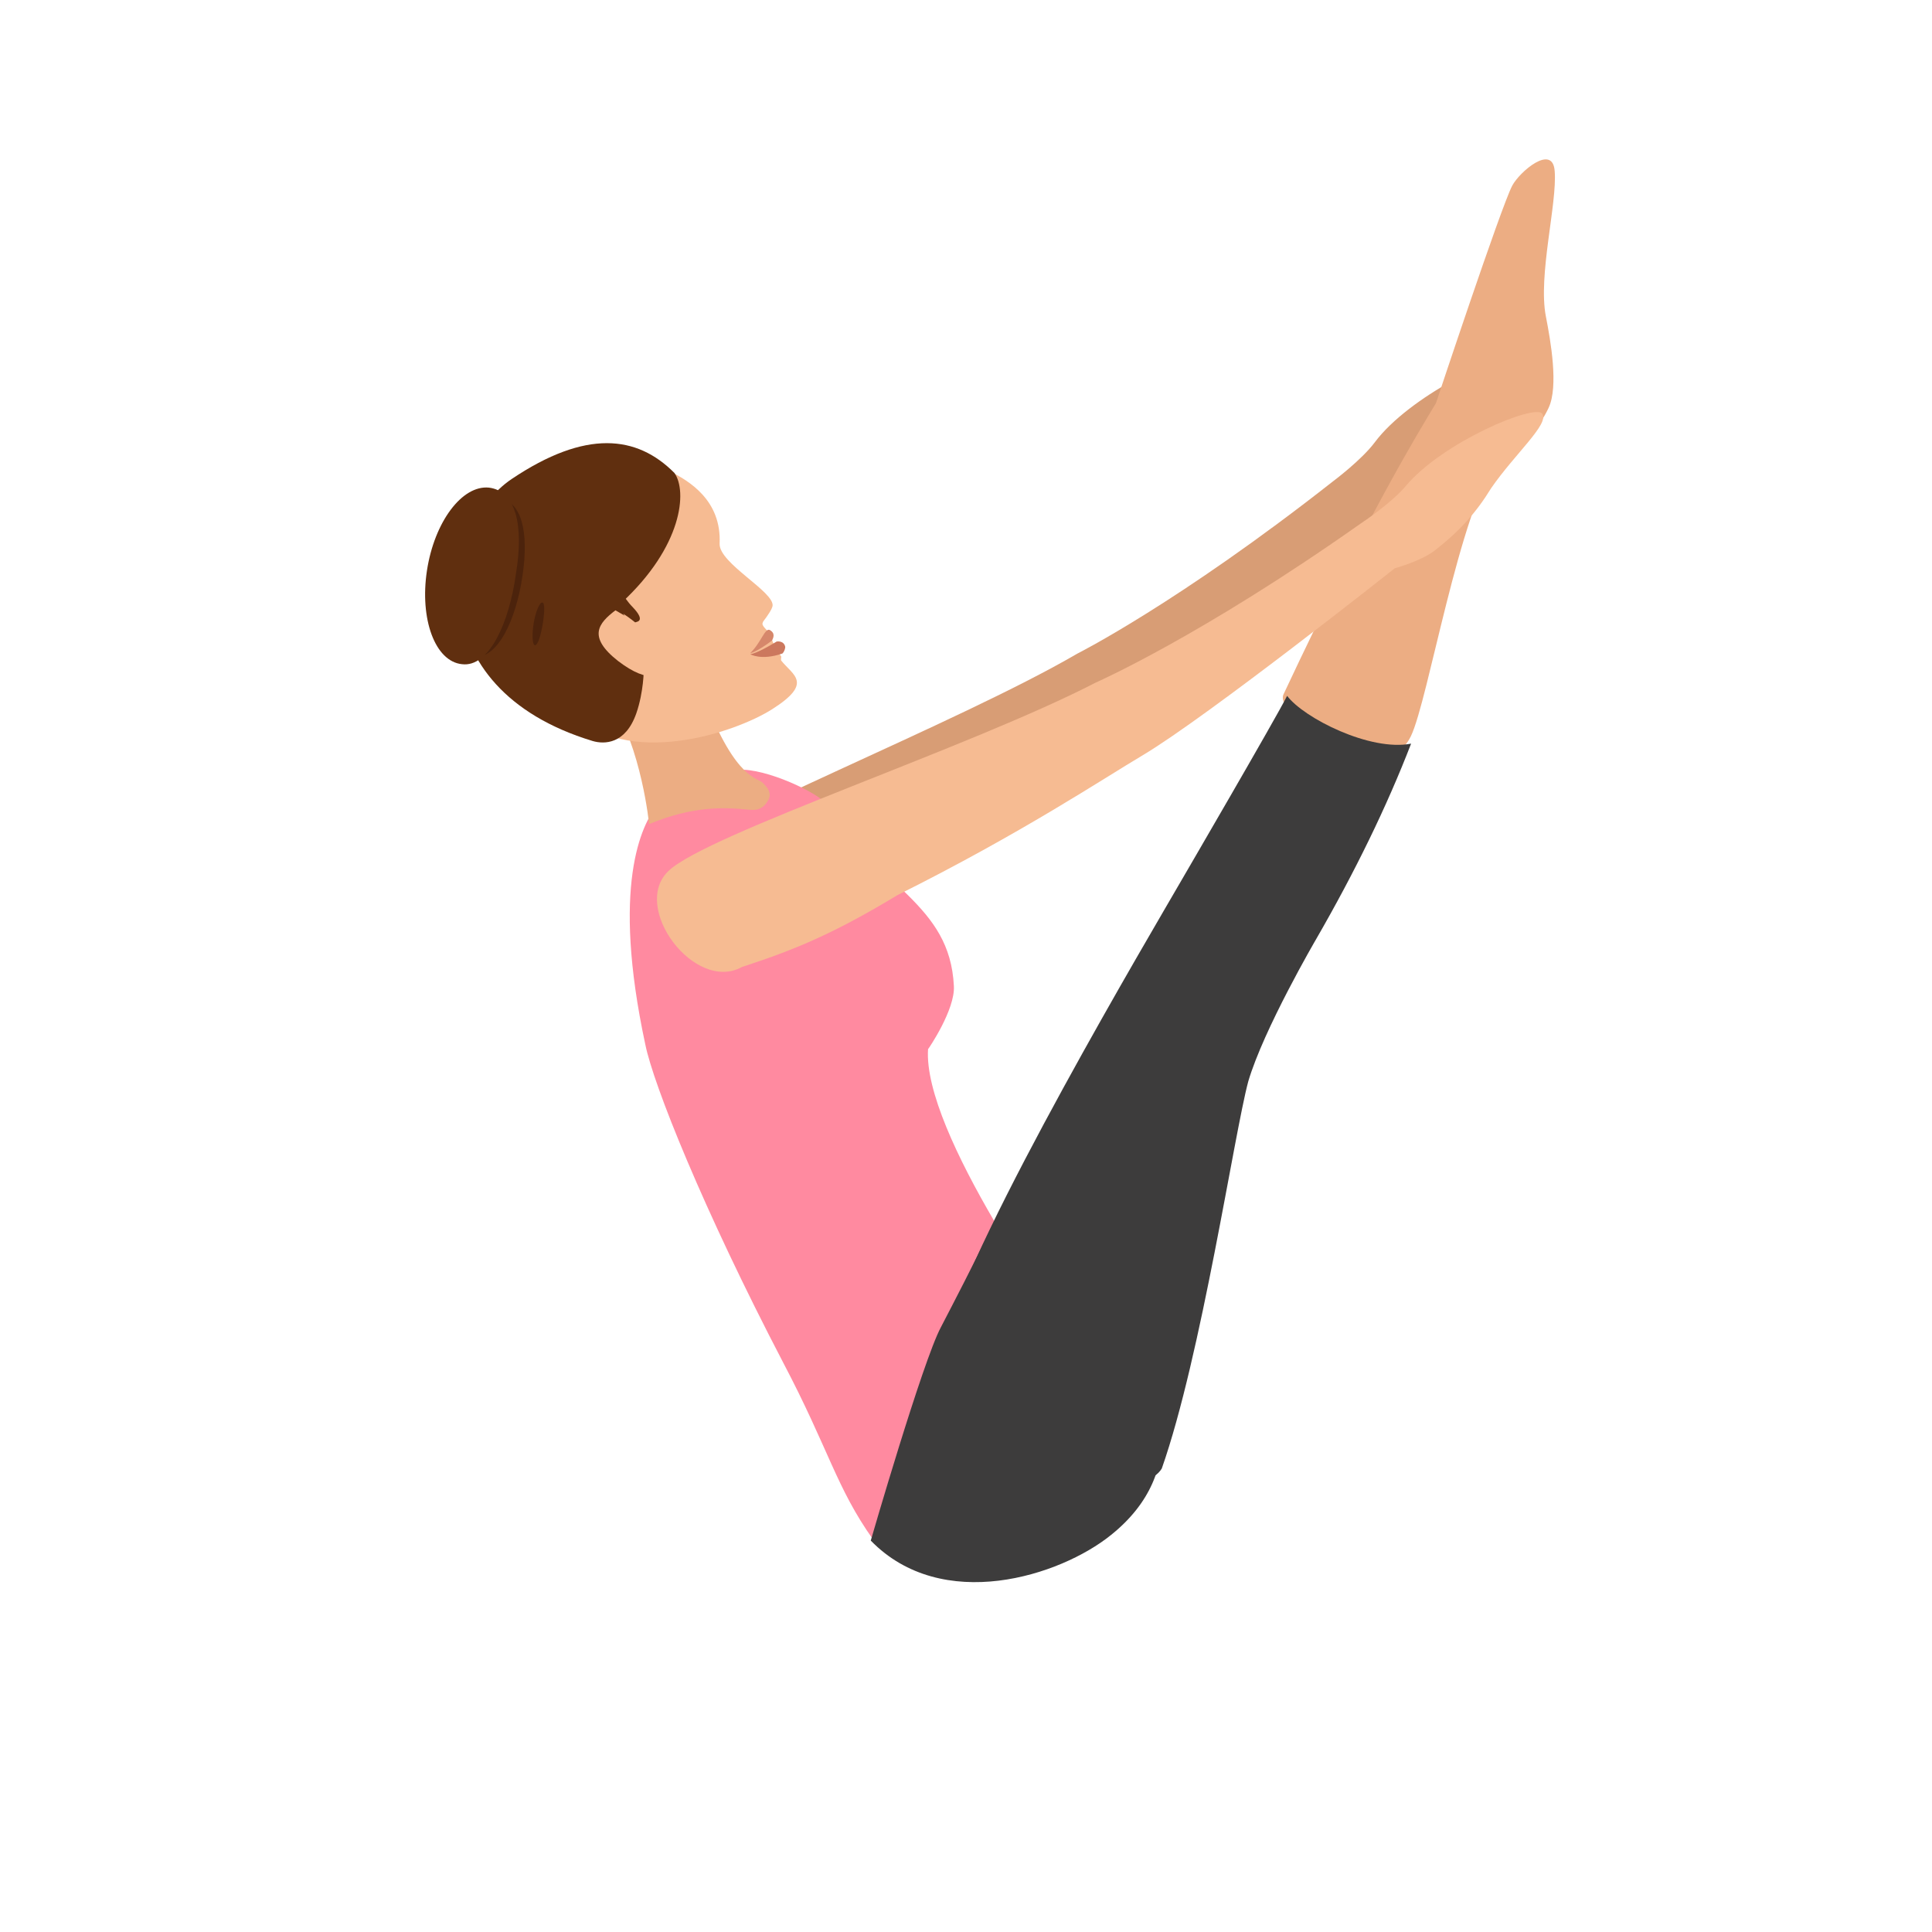
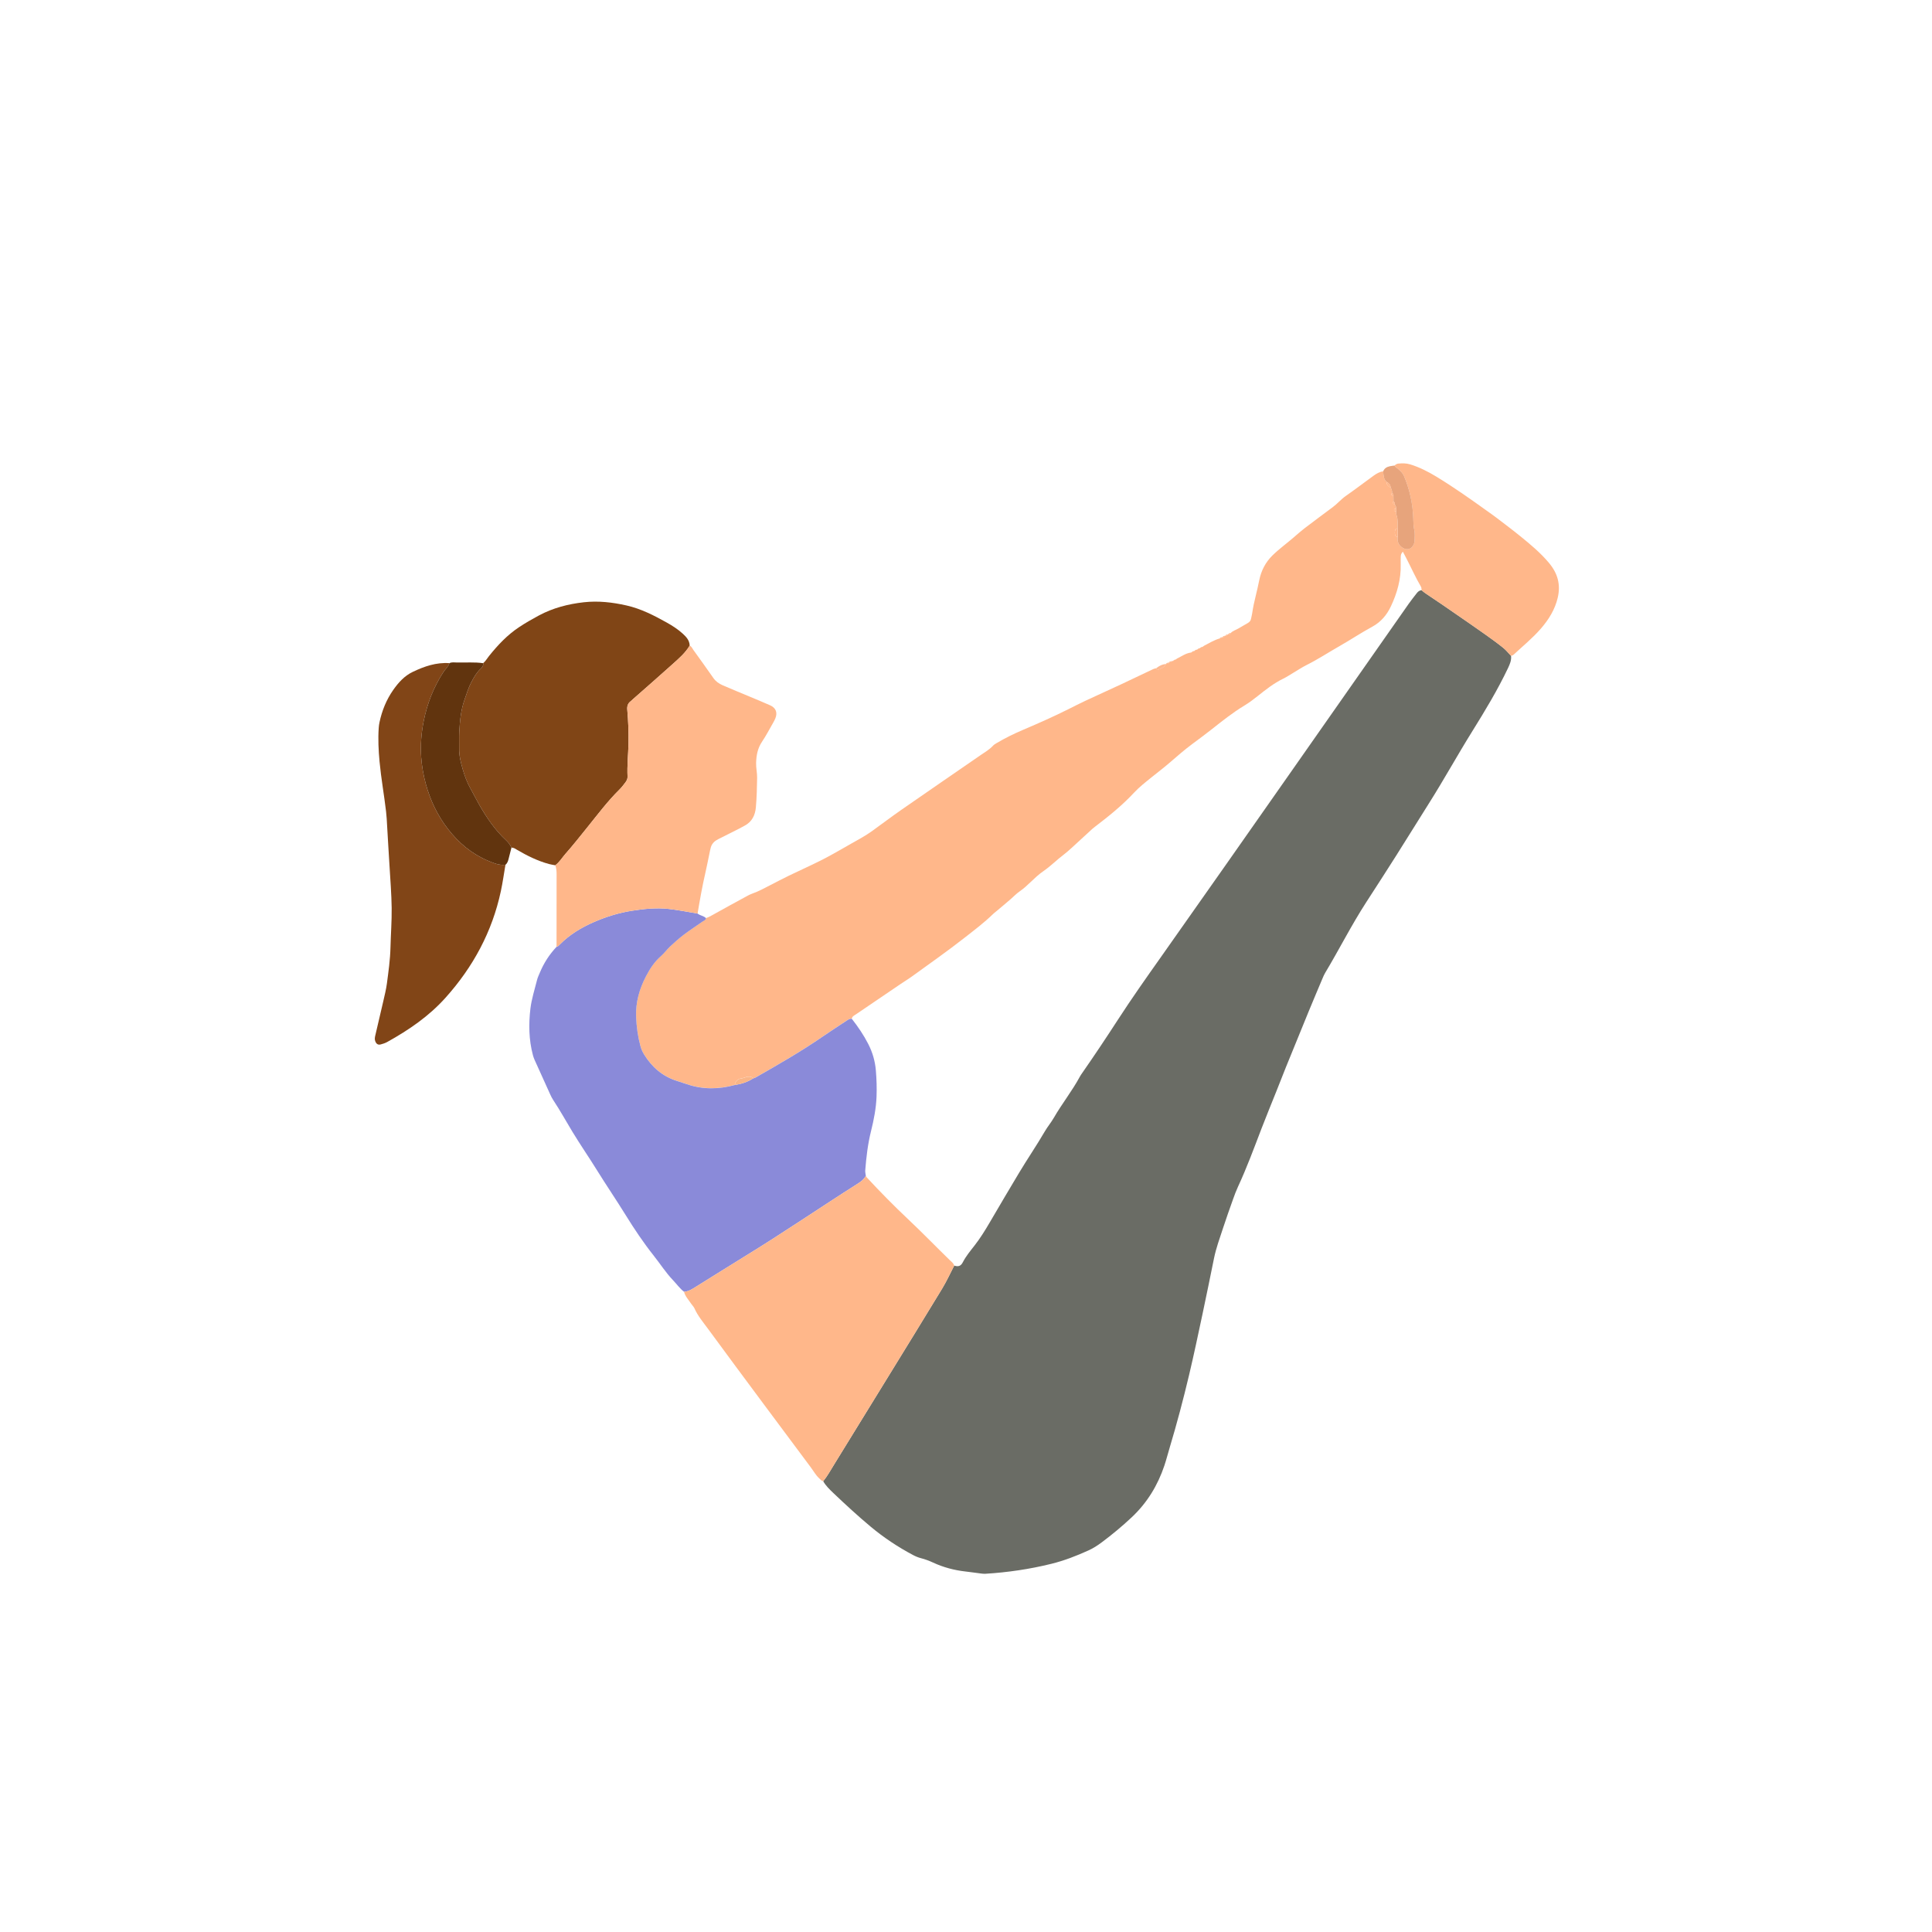
- <svg xmlns="http://www.w3.org/2000/svg" width="497" height="497" viewBox="0 0 497 497" fill="none">
-   <path d="M387.687 93.377C385.618 90.793 362.513 101.989 353.719 113.701C350.271 118.351 342.857 123.863 342.857 123.863C303.2 155.038 277.164 168.128 277.164 168.128C246.128 186.212 179.917 212.048 170.607 221.865C161.296 231.683 179.055 252.868 190.608 245.462C204.746 240.122 214.229 235.3 229.403 224.966C260.266 207.398 280.44 192.585 290.268 185.868C306.476 175.017 352.168 134.714 352.168 134.714C352.168 134.714 358.892 132.475 362.341 129.547C368.375 124.38 372.341 119.385 375.789 113.012C381.135 104.228 389.756 95.961 387.687 93.377Z" fill="#D89D75" />
-   <path d="M245.382 253.656C244.333 232.408 226.149 228.435 212.511 206.841C210.763 204.077 196.95 197.513 189.957 198.031C182.263 198.549 174.395 200.277 169.15 207.014C164.954 212.196 157.261 227.917 166.003 268.686C168.101 279.05 180.865 311.009 201.496 350.569C213.211 372.854 215.134 382.7 224.576 396.002L280.001 350.569C271.783 339.686 237.339 291.143 238.738 269.895C238.913 269.722 245.732 259.703 245.382 253.656Z" fill="#FF8AA0" />
-   <path d="M196.038 201.225C194.49 199.968 188.127 199.968 179.529 175.002L157.001 180.031C165.084 192.424 166.975 212.002 166.975 212.002C178.153 207.332 186.064 207.691 192.083 208.23C192.942 208.23 195.866 209.128 197.586 205.895C198.617 204.099 197.586 202.662 196.038 201.225Z" fill="#ECAD83" />
-   <path d="M185.119 139.876C185.637 128.746 177.359 123.702 172.013 121.093C155.457 113.267 145.973 117.789 135.108 125.267C120.622 135.181 140.971 177.442 146.662 183.182C161.321 197.791 188.913 188.573 198.571 182.486C209.263 175.703 204.089 173.79 200.985 169.964C200.812 169.79 200.985 168.92 200.985 168.92C200.123 167.529 198.571 165.616 198.226 163.007C198.226 163.007 197.018 161.964 196.501 161.268C196.156 160.746 195.984 160.572 196.329 159.877C197.536 158.312 198.571 156.746 198.743 155.877C199.26 152.224 184.947 144.92 185.119 139.876Z" fill="#F6BB92" />
-   <path d="M193.001 168.002C193.001 168.002 194.248 168.002 198.611 164.77C198.923 164.09 199.546 162.899 197.988 162.049C196.741 161.539 195.806 165.281 193.001 168.002Z" fill="#D6876B" />
-   <path d="M193.001 168.288C193.001 168.288 195.756 170.003 201.266 168.117C201.817 167.602 202.001 166.745 202.001 166.402C201.634 164.687 199.797 165.03 199.797 165.03C194.47 168.288 193.001 168.288 193.001 168.288Z" fill="#CC785E" />
-   <path d="M131.617 123.228C113.57 135.356 107.262 176.938 152.469 190.626C155.447 191.492 160.879 191.492 163.683 183.522C165.61 177.978 165.61 172.26 165.61 172.26C165.61 170.528 165.61 168.795 165.435 166.716C165.435 164.637 158.251 156.494 159.828 155.108C175.598 140.554 176.824 126.347 173.495 121.669C163.858 111.966 150.716 110.407 131.617 123.228Z" fill="#602F0F" />
-   <path d="M159.013 170.051C167.007 176.141 170.657 174.227 175.001 170.747L164.053 160.308L158.318 157.002C153.974 160.308 151.019 163.788 159.013 170.051Z" fill="#F6BB92" />
-   <path d="M121.742 168.97C115.404 168.285 111.735 158.523 113.403 147.221C115.071 135.918 121.575 127.355 127.913 128.04C134.251 128.725 136.086 136.774 134.418 148.077C132.75 159.379 128.08 169.655 121.742 168.97Z" fill="#4C230C" />
-   <path d="M162.709 156.126C161.496 154.912 160.629 153.525 159.936 152.485C158.896 150.925 158.549 149.885 158.549 149.885L154.562 155.259C155.082 155.952 155.602 156.819 156.122 157.513C156.122 157.513 156.642 156.993 157.335 155.952C157.335 155.952 157.335 156.126 157.162 156.126C158.722 156.819 160.803 158.033 163.403 160.113C163.403 159.94 166.523 160.113 162.709 156.126Z" fill="#602F0F" />
-   <path d="M118.849 170.86C111.915 170.167 107.927 159.245 109.834 146.763C111.741 134.281 118.849 124.746 125.784 125.44C132.718 126.307 134.798 135.148 132.718 147.63C130.984 160.285 125.784 171.727 118.849 170.86Z" fill="#602F0F" />
-   <path d="M137.596 166.002C136.96 165.865 136.801 163.391 137.278 160.367C137.755 157.344 138.867 154.87 139.502 155.007C140.138 155.007 140.138 157.206 139.661 160.23C139.185 163.253 138.39 166.002 137.596 166.002Z" fill="#4C230C" />
-   <path d="M224.001 396.311C242.386 415.188 272.738 405.4 285.747 394.913C326.679 362.228 260.251 305.248 254.7 316.435C250.191 325.698 245.855 334.088 242.039 341.429C237.356 350.168 224.001 396.311 224.001 396.311Z" fill="#3D3C3C" />
-   <path d="M399.935 43.989C400.629 52.274 395.596 70.917 397.679 81.446C398.893 87.66 400.976 99.398 398.373 104.922C394.208 113.898 387.093 115.451 385.357 117.695C375.292 131.85 367.483 179.837 362.971 189.331C355.508 204.866 327.568 184.152 330.172 178.629C351.691 132.713 364.706 111.481 369.392 103.714C369.392 103.714 386.051 53.483 389.002 47.786C390.911 44.161 399.414 36.911 399.935 43.989Z" fill="#ECAD83" />
-   <path d="M338.518 241.683C348.518 224.368 356.794 207.399 363.001 191.296C352.484 193.374 335.414 184.716 331.104 179.002C328.345 184.543 304.035 226.273 304.035 226.273C296.448 239.432 250.413 317.004 243.172 344.189C241.103 351.115 239.723 357.522 239.034 362.717C237.482 373.106 291.448 389.901 298.862 377.781C309.035 348.864 317.483 291.724 321.104 278.218C325.069 264.712 338.518 241.683 338.518 241.683Z" fill="#3D3C3C" />
-   <path d="M396.741 106.421C394.835 103.827 371.097 113.684 361.566 125.097C357.754 129.593 350.13 134.609 350.13 134.609C308.718 163.834 281.86 175.594 281.86 175.594C249.804 192.195 182.054 214.503 172.004 224.015C162.127 233.353 178.761 255.489 190.891 248.744C205.272 244.075 215.149 239.752 230.917 230.24C262.8 214.331 283.766 200.323 293.989 194.27C310.797 184.24 358.794 146.195 358.794 146.195C358.794 146.195 365.725 144.293 369.191 141.526C375.428 136.684 379.76 131.842 383.572 125.616C389.637 116.796 398.647 109.014 396.741 106.421Z" fill="#F6BB92" />
+ <svg xmlns="http://www.w3.org/2000/svg" width="500" height="500" viewBox="0 0 500 500" fill="none">
+   <path d="M213.046 383.345C213.722 384.524 214.692 385.46 215.658 386.383C218.793 389.363 221.975 392.301 225.293 395.072C228.716 397.932 232.418 400.388 236.361 402.476C237.001 402.814 237.692 403.093 238.394 403.271C239.465 403.547 240.482 403.931 241.479 404.393C244.157 405.635 246.966 406.376 249.892 406.706C251.223 406.857 252.55 407.055 253.878 407.222C254.239 407.268 254.607 407.315 254.968 407.292C260.758 406.942 266.478 406.1 272.105 404.711C275.423 403.892 278.605 402.651 281.717 401.238C282.943 400.683 284.068 399.95 285.143 399.146C287.833 397.14 290.401 395.002 292.854 392.705C296.863 388.948 299.622 384.427 301.352 379.255C301.853 377.757 302.237 376.216 302.695 374.703C304.569 368.463 306.238 362.165 307.74 355.824C308.974 350.612 310.08 345.37 311.197 340.131C312.226 335.307 313.2 330.472 314.185 325.645C314.725 323.01 315.648 320.491 316.483 317.946C317.317 315.4 318.213 312.878 319.114 310.351C319.502 309.261 319.905 308.174 320.39 307.127C322.676 302.206 324.543 297.119 326.483 292.058C327.705 288.876 329.009 285.725 330.27 282.559C331.128 280.409 331.958 278.251 332.828 276.105C334.749 271.367 336.677 266.629 338.625 261.899C339.828 258.973 341.066 256.058 342.296 253.14C342.486 252.694 342.677 252.24 342.925 251.821C346.561 245.763 349.731 239.438 353.577 233.501C356.162 229.515 358.738 225.526 361.28 221.514C364.148 216.985 366.961 212.421 369.821 207.889C373.694 201.762 377.19 195.409 381.024 189.254C384.338 183.93 387.586 178.556 390.283 172.879C390.764 171.87 391.176 170.88 391.063 169.739C390.392 169.041 389.79 168.261 389.042 167.663C387.528 166.448 385.956 165.304 384.369 164.182C381.692 162.288 378.991 160.43 376.294 158.567C374.194 157.12 372.099 155.664 369.972 154.26C369.262 153.79 368.548 153.336 367.924 152.754C367.31 152.773 366.926 153.157 366.585 153.604C365.917 154.473 365.227 155.327 364.598 156.223C354.528 170.593 344.477 184.974 334.403 199.34C323.072 215.503 311.76 231.677 300.367 247.797C296.607 253.117 292.85 258.445 289.307 263.913C286.292 268.565 283.219 273.176 280.052 277.724C279.842 278.022 279.637 278.325 279.462 278.647C277.464 282.353 274.821 285.652 272.722 289.295C272.023 290.506 271.107 291.589 270.401 292.8C268.286 296.432 265.907 299.901 263.746 303.506C261.177 307.786 258.643 312.09 256.124 316.397C254.925 318.45 253.672 320.468 252.209 322.342C251.122 323.735 249.978 325.105 249.174 326.677C248.635 327.732 247.929 327.857 246.955 327.534C245.915 329.529 244.983 331.59 243.819 333.507C239.217 341.101 234.549 348.656 229.9 356.22C225.22 363.837 220.54 371.455 215.84 379.061C214.948 380.508 214.129 382.006 213.05 383.333L213.046 383.345Z" fill="#6A6C65" />
+   <path d="M367.924 152.762C368.545 153.348 369.259 153.798 369.973 154.267C372.1 155.672 374.195 157.127 376.295 158.575C378.992 160.437 381.696 162.296 384.37 164.19C385.953 165.311 387.529 166.456 389.042 167.671C389.791 168.268 390.397 169.048 391.064 169.747C391.281 169.646 391.545 169.596 391.712 169.44C394.068 167.236 396.586 165.195 398.709 162.762C400.758 160.41 402.411 157.81 403.14 154.69C403.94 151.279 403.133 148.384 400.893 145.703C398.728 143.111 396.171 140.976 393.579 138.869C391.553 137.22 389.457 135.648 387.381 134.061C386.512 133.398 385.612 132.773 384.719 132.136C380.47 129.086 376.194 126.067 371.723 123.351C369.597 122.059 367.365 120.922 364.956 120.18C363.927 119.866 362.918 119.882 361.886 119.975C361.517 120.01 361.199 120.208 360.928 120.468C361.056 120.937 361.533 121.042 361.832 121.329C362.398 121.876 363.004 122.385 363.33 123.145C364.82 126.642 365.596 130.289 365.747 134.081C365.786 135.109 365.767 136.122 366.007 137.154C366.225 138.081 366.112 139.09 366.081 140.064C366.069 140.41 365.914 140.775 365.747 141.093C365.2 142.129 364.137 142.404 363.128 141.838C361.979 141.19 361.548 140.216 361.715 138.935C361.486 138.881 361.219 138.869 361.122 138.617C360.924 138.105 360.928 137.577 361.118 137.065C361.211 136.813 361.482 136.793 361.708 136.739C361.715 135.559 361.812 134.379 361.393 133.231C361.296 132.967 361.358 132.645 361.347 132.35C361.083 132.296 360.726 132.303 360.796 131.904C360.834 131.663 361.122 131.644 361.343 131.616C361.374 131.201 361.141 130.875 360.986 130.518C360.283 130.347 360.248 130.27 360.64 129.777C360.633 129.292 360.625 128.807 360.617 128.322C359.922 128.155 359.888 128.081 360.264 127.588C360.318 127.057 360.144 126.579 359.888 126.125C359.225 125.918 358.863 125.428 358.801 124.655C358.033 123.91 358.048 122.924 357.963 121.965C357.031 122.113 356.236 122.567 355.495 123.102C353.077 124.849 350.714 126.665 348.269 128.368C347.058 129.214 346.123 130.351 344.951 131.224C342.51 133.037 340.066 134.853 337.648 136.696C336.682 137.433 335.774 138.244 334.854 139.04C333.019 140.635 331.032 142.051 329.293 143.766C327.5 145.536 326.414 147.659 325.902 150.107C325.614 151.473 325.327 152.843 324.982 154.197C324.59 155.73 324.276 157.275 324.043 158.839C323.981 159.258 323.853 159.669 323.779 160.084C323.69 160.604 323.41 160.969 322.956 161.225C322.11 161.706 321.268 162.195 320.43 162.688C319.805 163.057 319.072 163.239 318.552 163.782C318.404 164.097 318.129 164.159 317.818 164.155C317.667 164.465 317.392 164.524 317.085 164.52C316.934 164.83 316.658 164.892 316.348 164.885L316.355 164.881C316.196 165.199 315.913 165.257 315.595 165.249C314.163 165.668 312.909 166.456 311.598 167.127C311.454 167.228 311.311 167.329 311.163 167.434C311.058 167.422 310.961 167.442 310.868 167.488C310.721 167.589 310.573 167.694 310.422 167.795C310.321 167.783 310.228 167.799 310.139 167.845C310.042 168.032 309.89 168.136 309.685 168.156C309.588 168.14 309.495 168.156 309.409 168.202C309.312 168.393 309.157 168.497 308.944 168.521C308.85 168.501 308.765 168.513 308.68 168.559C308.579 168.757 308.42 168.866 308.198 168.881C306.871 169.052 305.812 169.856 304.652 170.41C304.504 170.515 304.353 170.616 304.205 170.721C304.108 170.705 304.015 170.721 303.926 170.767C303.829 170.958 303.674 171.058 303.46 171.078C303.367 171.062 303.278 171.078 303.196 171.124C303.037 171.412 302.773 171.478 302.475 171.466L302.447 171.481C302.3 171.784 302.032 171.838 301.73 171.827L301.714 171.835C301.38 172.622 300.69 172.968 299.948 173.235C299.634 173.348 299.366 173.22 299.172 172.952C298.939 173.014 298.691 173.049 298.478 173.15C295.726 174.45 292.983 175.773 290.228 177.062C287.139 178.501 284.03 179.898 280.941 181.342C279.451 182.037 277.988 182.793 276.518 183.527C272.703 185.432 268.815 187.163 264.891 188.828C262.478 189.852 260.13 191.001 257.875 192.339C257.565 192.526 257.235 192.72 256.994 192.984C256.075 193.985 254.907 194.652 253.805 195.409C246.944 200.143 240.067 204.858 233.222 209.616C230.676 211.385 228.205 213.267 225.686 215.08C224.002 216.29 222.178 217.272 220.374 218.285C217.933 219.655 215.527 221.098 213.039 222.371C210.113 223.869 207.106 225.2 204.145 226.632C202.558 227.4 201.002 228.231 199.43 229.034C197.859 229.837 196.318 230.699 194.638 231.281C194.18 231.44 193.741 231.669 193.314 231.902C190.322 233.532 187.327 235.158 184.354 236.826C183.819 237.125 183.295 237.416 182.709 237.595C182.658 238.118 182.177 238.227 181.847 238.46C180.256 239.585 178.615 240.637 177.063 241.809C175.805 242.76 174.618 243.811 173.465 244.882C172.619 245.666 171.944 246.636 171.079 247.393C169.391 248.864 168.203 250.68 167.183 252.636C165.464 255.93 164.474 259.419 164.625 263.152C164.726 265.705 165.072 268.239 165.743 270.715C165.949 271.48 166.271 272.205 166.69 272.884C168.715 276.16 171.451 278.546 175.165 279.718C176.034 279.994 176.907 280.269 177.769 280.568C181.878 281.984 186.011 281.907 190.159 280.781C190.28 279.92 190.889 279.233 191.591 279.155C192.655 279.043 193.702 278.197 194.82 278.923C194.867 278.954 194.898 279.012 194.936 279.058C195.111 279.004 195.301 278.985 195.453 278.895C201.413 275.484 207.381 272.081 213.035 268.166C215.034 266.78 217.087 265.48 219.108 264.13C219.52 263.858 219.912 263.575 220.44 263.637C220.548 263.008 221.103 262.791 221.542 262.492C225.411 259.85 229.287 257.223 233.168 254.595C234.076 253.982 235.019 253.423 235.907 252.779C240.487 249.461 245.12 246.217 249.575 242.729C252.109 240.742 254.685 238.809 256.998 236.555C257.216 236.341 257.46 236.163 257.693 235.965C258.993 234.87 260.312 233.796 261.585 232.674C262.361 231.991 263.071 231.246 263.933 230.652C264.934 229.962 265.823 229.135 266.707 228.293C267.759 227.288 268.83 226.271 270.025 225.452C271.892 224.176 273.46 222.557 275.256 221.203C275.982 220.656 276.665 220.043 277.34 219.43C279.141 217.792 280.926 216.135 282.719 214.49C282.944 214.284 283.188 214.106 283.429 213.919C286.964 211.222 290.422 208.444 293.46 205.176C294.873 203.655 296.514 202.386 298.121 201.086C299.634 199.864 301.19 198.692 302.661 197.419C304.59 195.743 306.514 194.07 308.567 192.541C310.228 191.307 311.893 190.081 313.515 188.8C316.286 186.616 319.041 184.408 322.068 182.584C323.274 181.858 324.38 181.02 325.479 180.147C327.574 178.482 329.666 176.813 332.103 175.638C333.03 175.191 333.892 174.601 334.78 174.074C335.882 173.426 336.946 172.708 338.087 172.137C341.086 170.639 343.88 168.792 346.791 167.139C349.592 165.548 352.278 163.744 355.107 162.215C357.373 160.988 358.906 159.157 359.957 156.933C361.579 153.495 362.612 149.882 362.499 146.017C362.48 145.408 362.499 144.799 362.507 144.189C362.515 143.708 362.581 143.243 363.058 142.777C363.361 143.347 363.644 143.871 363.916 144.399C365.2 146.879 366.333 149.436 367.75 151.85C367.893 152.094 367.866 152.436 367.916 152.731L367.924 152.762Z" fill="#FFB78A" />
+   <path d="M190.163 280.801C186.011 281.927 181.878 282.004 177.773 280.588C176.911 280.289 176.038 280.014 175.169 279.738C171.451 278.562 168.715 276.176 166.694 272.904C166.275 272.225 165.956 271.5 165.747 270.735C165.075 268.259 164.73 265.725 164.629 263.172C164.478 259.435 165.467 255.95 167.187 252.656C168.207 250.7 169.391 248.884 171.083 247.413C171.948 246.656 172.627 245.686 173.469 244.902C174.626 243.827 175.809 242.776 177.066 241.829C178.619 240.657 180.264 239.601 181.851 238.48C182.181 238.247 182.666 238.138 182.713 237.614C182.103 237.001 181.18 236.966 180.532 236.427C178.021 236.016 175.522 235.5 172.996 235.224C169.845 234.879 166.694 235.212 163.574 235.697C160.139 236.233 156.837 237.261 153.663 238.647C150.419 240.063 147.411 241.875 144.897 244.413C144.644 244.669 144.415 244.968 144.027 245.042C142.172 247.013 140.733 249.252 139.697 251.751C139.44 252.368 139.146 252.982 138.983 253.626C138.366 256.105 137.558 258.566 137.264 261.084C136.794 265.077 136.86 269.105 137.912 273.044C138.02 273.455 138.156 273.863 138.331 274.251C139.677 277.247 141.028 280.239 142.39 283.223C142.615 283.719 142.859 284.216 143.162 284.67C144.943 287.359 146.495 290.188 148.168 292.944C150.186 296.273 152.405 299.478 154.454 302.785C156.888 306.716 159.495 310.534 161.928 314.469C164.164 318.09 166.538 321.629 169.193 324.974C170.858 327.069 172.293 329.343 174.148 331.287C175.107 332.292 175.918 333.445 177.024 334.31C178.3 334.233 179.306 333.503 180.33 332.871C184.42 330.352 188.464 327.764 192.562 325.261C202.573 319.137 212.251 312.498 222.159 306.215C222.946 305.714 223.622 305.136 224.079 304.321C224.021 303.844 223.885 303.355 223.924 302.886C224.192 299.486 224.584 296.102 225.41 292.781C226.148 289.824 226.734 286.839 226.85 283.782C226.936 281.523 226.858 279.272 226.672 277.025C226.474 274.643 225.822 272.377 224.724 270.223C223.525 267.875 222.062 265.718 220.439 263.657C219.912 263.595 219.52 263.878 219.108 264.15C217.087 265.5 215.034 266.804 213.035 268.186C207.381 272.101 201.413 275.504 195.453 278.915C195.297 279.005 195.107 279.024 194.936 279.078C193.481 280.029 191.867 280.537 190.159 280.801H190.163Z" fill="#8A8AD9" />
+   <path d="M224.083 304.32C223.625 305.135 222.95 305.713 222.162 306.214C212.255 312.501 202.577 319.14 192.565 325.26C188.467 327.767 184.42 330.351 180.334 332.87C179.309 333.502 178.304 334.232 177.027 334.309C177.338 335.524 178.219 336.401 178.874 337.41C179.138 337.813 179.526 338.159 179.717 338.59C180.586 340.561 181.979 342.187 183.228 343.894C187.998 350.41 192.817 356.883 197.629 363.367C201.681 368.827 205.743 374.275 209.814 379.724C210.54 380.694 211.114 381.78 212.03 382.611C212.344 382.894 212.597 383.255 213.047 383.344C214.129 382.021 214.944 380.519 215.837 379.072C220.536 371.466 225.216 363.848 229.896 356.231C234.545 348.663 239.213 341.112 243.816 333.518C244.98 331.597 245.911 329.54 246.951 327.545C246.753 326.855 246.167 326.474 245.694 326.017C242.12 322.54 238.651 318.954 235.018 315.531C231.305 312.035 227.723 308.387 224.254 304.642C224.172 304.557 224.141 304.429 224.083 304.32Z" fill="#FFB78A" />
+   <path d="M178.487 167.081C178.452 165.739 177.622 164.842 176.718 164.012C175.457 162.856 174.021 161.936 172.531 161.102C169.232 159.258 165.872 157.539 162.158 156.697C158.518 155.871 154.812 155.448 151.098 155.863C147.035 156.317 143.089 157.337 139.441 159.297C137.726 160.221 136.038 161.183 134.412 162.258C131.323 164.291 128.828 166.942 126.538 169.802C126.045 170.419 125.661 171.121 125.04 171.633C125.133 172.247 124.827 172.677 124.404 173.065C123.352 174.024 122.677 175.238 122.014 176.476C121.234 177.935 120.787 179.511 120.232 181.052C119.258 183.768 119.025 186.597 118.859 189.434C118.777 190.827 118.866 192.231 118.835 193.632C118.796 195.538 119.258 197.381 119.774 199.158C120.259 200.827 120.873 202.496 121.746 204.048C122.549 205.476 123.267 206.95 124.086 208.371C126.007 211.7 128.145 214.847 130.981 217.471C131.571 218.018 132.041 218.639 132.359 219.376C132.949 219.337 133.384 219.683 133.853 219.958C136.469 221.487 139.173 222.822 142.115 223.617C142.635 223.757 143.178 223.827 143.71 223.932C144.808 223.128 145.483 221.945 146.368 220.944C148.304 218.755 150.109 216.466 151.94 214.192C154.653 210.831 157.241 207.366 160.326 204.323C160.885 203.772 161.37 203.132 161.844 202.503C162.17 202.069 162.437 201.584 162.41 200.994C162.267 198.13 162.596 195.282 162.655 192.422C162.713 189.496 162.596 186.581 162.34 183.675C162.259 182.732 162.492 182.006 163.26 181.451C163.454 181.308 163.617 181.121 163.799 180.958C167.222 177.939 170.664 174.947 174.052 171.893C175.674 170.43 177.354 169.002 178.491 167.085L178.487 167.081Z" fill="#804516" />
+   <path d="M178.487 167.08C177.35 168.997 175.67 170.425 174.048 171.888C170.66 174.942 167.214 177.934 163.795 180.953C163.613 181.112 163.454 181.302 163.256 181.446C162.488 182.001 162.255 182.73 162.336 183.669C162.589 186.58 162.709 189.494 162.651 192.416C162.592 195.272 162.263 198.125 162.406 200.988C162.437 201.574 162.166 202.059 161.84 202.498C161.366 203.131 160.881 203.767 160.322 204.318C157.237 207.364 154.649 210.826 151.936 214.186C150.105 216.456 148.296 218.75 146.364 220.938C145.479 221.936 144.808 223.119 143.706 223.926C143.985 224.675 144.051 225.448 144.047 226.247C144.028 232.51 144.036 238.773 144.032 245.037C144.42 244.963 144.645 244.664 144.897 244.408C147.416 241.87 150.423 240.058 153.663 238.642C156.838 237.256 160.14 236.224 163.574 235.692C166.698 235.207 169.845 234.877 172.996 235.219C175.522 235.494 178.022 236.011 180.532 236.422C181.126 232.891 181.747 229.363 182.554 225.871C182.923 224.276 183.229 222.661 183.567 221.059C183.691 220.465 183.792 219.864 183.963 219.281C184.254 218.284 184.96 217.636 185.864 217.182C187.661 216.278 189.458 215.381 191.25 214.473C191.739 214.225 192.213 213.946 192.698 213.693C194.63 212.692 195.445 210.938 195.62 208.928C195.845 206.386 195.903 203.829 195.942 201.276C195.961 200.007 195.647 198.745 195.682 197.461C195.736 195.486 196.074 193.635 197.223 191.939C198.274 190.379 199.143 188.695 200.083 187.061C200.296 186.692 200.494 186.312 200.657 185.92C201.278 184.407 200.797 183.184 199.287 182.521C197.56 181.76 195.818 181.038 194.079 180.309C191.724 179.319 189.353 178.365 187.013 177.344C186.066 176.933 185.232 176.351 184.611 175.458C182.911 173.01 181.157 170.6 179.422 168.174C179.143 167.782 178.984 167.294 178.491 167.084L178.487 167.08Z" fill="#FFB78A" />
+   <path d="M116.293 171.625C112.894 171.38 109.797 172.459 106.809 173.887C104.667 174.911 103.103 176.65 101.764 178.563C99.995 181.089 98.858 183.903 98.217 186.918C98.116 187.391 98.046 187.88 98.015 188.365C97.81 191.291 97.957 194.206 98.229 197.124C98.632 201.435 99.409 205.696 99.909 209.992C100.057 211.264 100.126 212.541 100.192 213.818C100.371 217.225 100.608 220.632 100.802 224.039C101.011 227.691 101.318 231.343 101.364 234.994C101.407 238.405 101.135 241.816 101.054 245.227C100.98 248.343 100.538 251.421 100.134 254.502C99.928 256.066 99.537 257.61 99.187 259.155C98.524 262.065 97.833 264.968 97.15 267.87C97.022 268.41 96.902 268.93 97.123 269.481C97.406 270.183 97.806 270.474 98.531 270.296C99.114 270.148 99.707 269.946 100.231 269.655C105.8 266.563 111.011 263 115.299 258.215C122.44 250.249 127.372 241.141 129.619 230.644C130.104 228.382 130.418 226.084 130.81 223.803C129.165 223.989 127.702 223.356 126.254 222.743C122.083 220.974 118.738 218.164 115.963 214.59C113.204 211.039 111.334 207.085 110.169 202.77C109.568 200.546 109.168 198.272 109.005 195.994C108.78 192.851 109.028 189.712 109.653 186.6C110.573 182.024 112.242 177.779 114.791 173.867C115.284 173.115 116.06 172.552 116.293 171.628V171.625Z" fill="#814517" />
+   <path d="M116.293 171.625C116.057 172.545 115.281 173.111 114.792 173.864C112.242 177.776 110.573 182.021 109.654 186.596C109.029 189.709 108.781 192.848 109.006 195.991C109.169 198.269 109.568 200.547 110.17 202.767C111.334 207.082 113.208 211.036 115.963 214.587C118.738 218.161 122.083 220.97 126.255 222.74C127.702 223.353 129.165 223.99 130.811 223.799C131.358 223.369 131.513 222.74 131.668 222.107C131.885 221.192 132.13 220.284 132.359 219.376C132.041 218.638 131.571 218.017 130.981 217.47C128.145 214.847 126.003 211.7 124.086 208.37C123.267 206.946 122.549 205.475 121.746 204.047C120.872 202.495 120.263 200.826 119.774 199.158C119.254 197.38 118.792 195.537 118.835 193.632C118.866 192.231 118.773 190.83 118.858 189.433C119.025 186.596 119.258 183.767 120.232 181.051C120.787 179.51 121.233 177.935 122.013 176.476C122.677 175.238 123.352 174.023 124.404 173.065C124.827 172.677 125.133 172.246 125.04 171.633C122.782 171.303 120.504 171.513 118.238 171.454C117.589 171.439 116.922 171.322 116.297 171.629L116.293 171.625Z" fill="#61340E" />
+   <path d="M359.891 126.136C360.144 126.59 360.318 127.064 360.268 127.599C360.559 127.758 360.625 128.03 360.621 128.333C360.629 128.818 360.637 129.303 360.644 129.788C360.931 129.955 360.99 130.226 360.99 130.529C361.145 130.882 361.378 131.212 361.347 131.627C361.347 131.872 361.351 132.116 361.354 132.361C361.366 132.656 361.304 132.978 361.401 133.242C361.816 134.39 361.719 135.57 361.715 136.75C361.715 137.483 361.719 138.213 361.723 138.946C361.556 140.223 361.987 141.201 363.136 141.849C364.141 142.415 365.204 142.14 365.755 141.104C365.922 140.789 366.077 140.425 366.089 140.075C366.12 139.105 366.232 138.092 366.015 137.165C365.774 136.133 365.794 135.12 365.755 134.092C365.608 130.3 364.828 126.652 363.337 123.156C363.015 122.396 362.41 121.887 361.839 121.34C361.541 121.049 361.063 120.948 360.935 120.479C360.528 120.537 360.113 120.572 359.709 120.657C358.925 120.824 358.273 121.181 357.963 121.984C358.048 122.939 358.037 123.928 358.801 124.673C359.383 125.003 359.864 125.403 359.888 126.144L359.891 126.136Z" fill="#E7A47C" />
+   <path d="M299.176 172.973C299.371 173.245 299.638 173.373 299.953 173.256C300.694 172.989 301.385 172.643 301.718 171.855C300.733 171.918 299.925 172.372 299.18 172.973H299.176Z" fill="#FCB890" />
+   <path d="M317.822 164.169C318.133 164.173 318.408 164.111 318.556 163.797C318.257 163.812 317.989 163.89 317.822 164.169Z" fill="#FFB990" />
+   <path d="M317.089 164.535C317.396 164.539 317.671 164.476 317.823 164.17C317.52 164.178 317.256 164.255 317.089 164.535Z" fill="#FFB990" />
+   <path d="M316.356 164.904C316.667 164.908 316.942 164.85 317.094 164.539C316.791 164.547 316.523 164.628 316.356 164.904Z" fill="#FFB990" />
+   <path d="M315.599 165.265C315.917 165.273 316.201 165.219 316.36 164.896C316.049 164.904 315.782 164.994 315.599 165.265Z" fill="#FFB990" />
+   <path d="M302.475 171.484C302.773 171.492 303.037 171.426 303.196 171.143C302.897 171.139 302.634 171.205 302.475 171.484Z" fill="#FCB890" />
+   <path d="M301.734 171.847C302.033 171.859 302.305 171.805 302.452 171.502C302.157 171.502 301.893 171.564 301.734 171.847Z" fill="#FCB890" />
+   <path d="M311.167 167.449C311.311 167.348 311.455 167.247 311.602 167.143C311.458 167.243 311.315 167.344 311.167 167.449Z" fill="#FFB88F" />
+   <path d="M310.426 167.81C310.574 167.71 310.721 167.605 310.873 167.504C310.725 167.609 310.578 167.71 310.426 167.81Z" fill="#FFB88F" />
+   <path d="M309.69 168.172C309.899 168.148 310.05 168.048 310.144 167.861C309.992 167.966 309.841 168.067 309.69 168.172Z" fill="#FFB88F" />
+   <path d="M308.948 168.535C309.162 168.516 309.317 168.411 309.414 168.217C309.259 168.322 309.104 168.426 308.948 168.535Z" fill="#FFB88F" />
+   <path d="M308.202 168.9C308.424 168.881 308.583 168.776 308.684 168.578C308.524 168.687 308.362 168.795 308.202 168.9Z" fill="#FFB88F" />
+   <path d="M304.206 170.736C304.353 170.631 304.504 170.531 304.652 170.426C304.501 170.531 304.353 170.631 304.206 170.736Z" fill="#FCB890" />
+   <path d="M303.465 171.094C303.678 171.074 303.833 170.973 303.93 170.783C303.775 170.888 303.62 170.989 303.465 171.094Z" fill="#FCB890" />
+   <path d="M190.164 280.8C191.868 280.536 193.482 280.028 194.941 279.077C194.902 279.031 194.875 278.973 194.824 278.941C193.707 278.216 192.659 279.062 191.596 279.174C190.893 279.248 190.284 279.939 190.164 280.8Z" fill="#F9B587" />
+   <path d="M361.72 138.942C361.72 138.209 361.716 137.48 361.712 136.746C361.483 136.8 361.215 136.816 361.118 137.072C360.928 137.584 360.924 138.112 361.122 138.624C361.219 138.877 361.491 138.892 361.716 138.942H361.72Z" fill="#FFB689" />
+   <path d="M359.892 126.137C359.868 125.396 359.383 124.996 358.805 124.666C358.87 125.442 359.232 125.932 359.892 126.137Z" fill="#FFB689" />
+   <path d="M360.621 128.333C360.621 128.03 360.559 127.759 360.268 127.6C359.892 128.092 359.926 128.166 360.621 128.333Z" fill="#FFB689" />
+   <path d="M360.99 130.53C360.99 130.231 360.932 129.956 360.645 129.789C360.253 130.282 360.288 130.359 360.99 130.53Z" fill="#FFB689" />
+   <path d="M361.354 132.356C361.354 132.112 361.351 131.868 361.347 131.623C361.126 131.65 360.842 131.673 360.8 131.91C360.734 132.306 361.087 132.302 361.351 132.356H361.354Z" fill="#FFB689" />
</svg>
